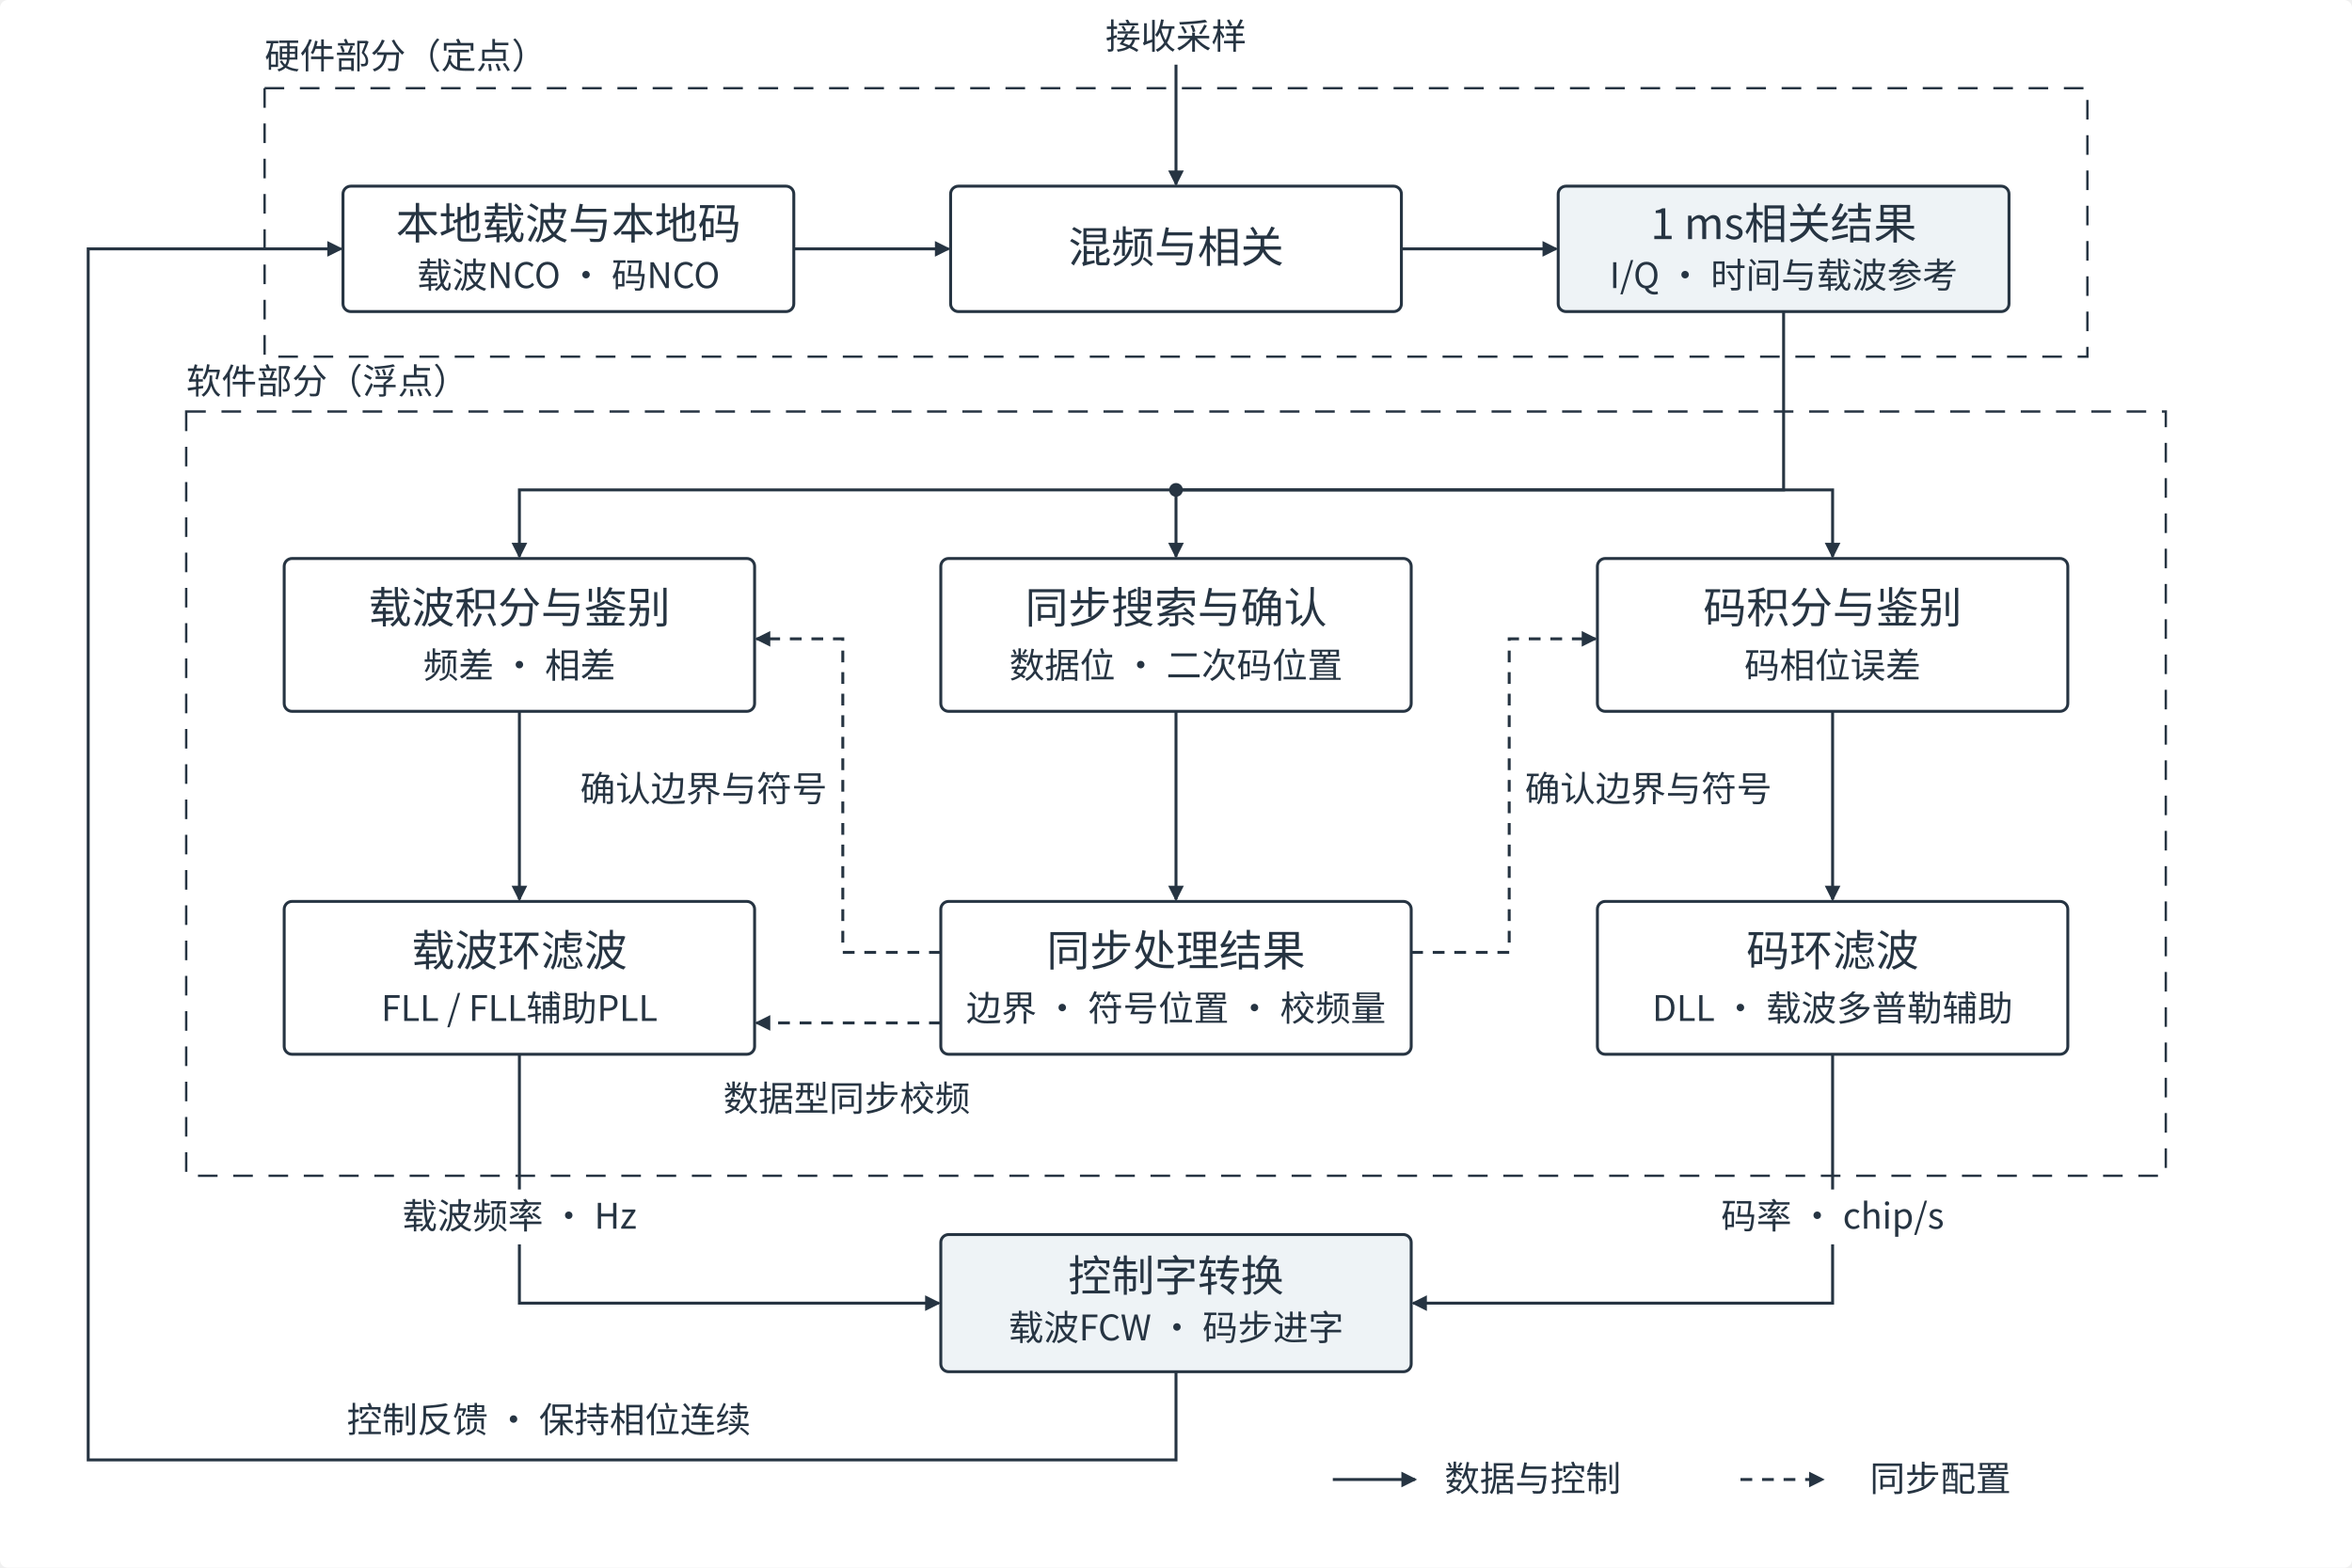
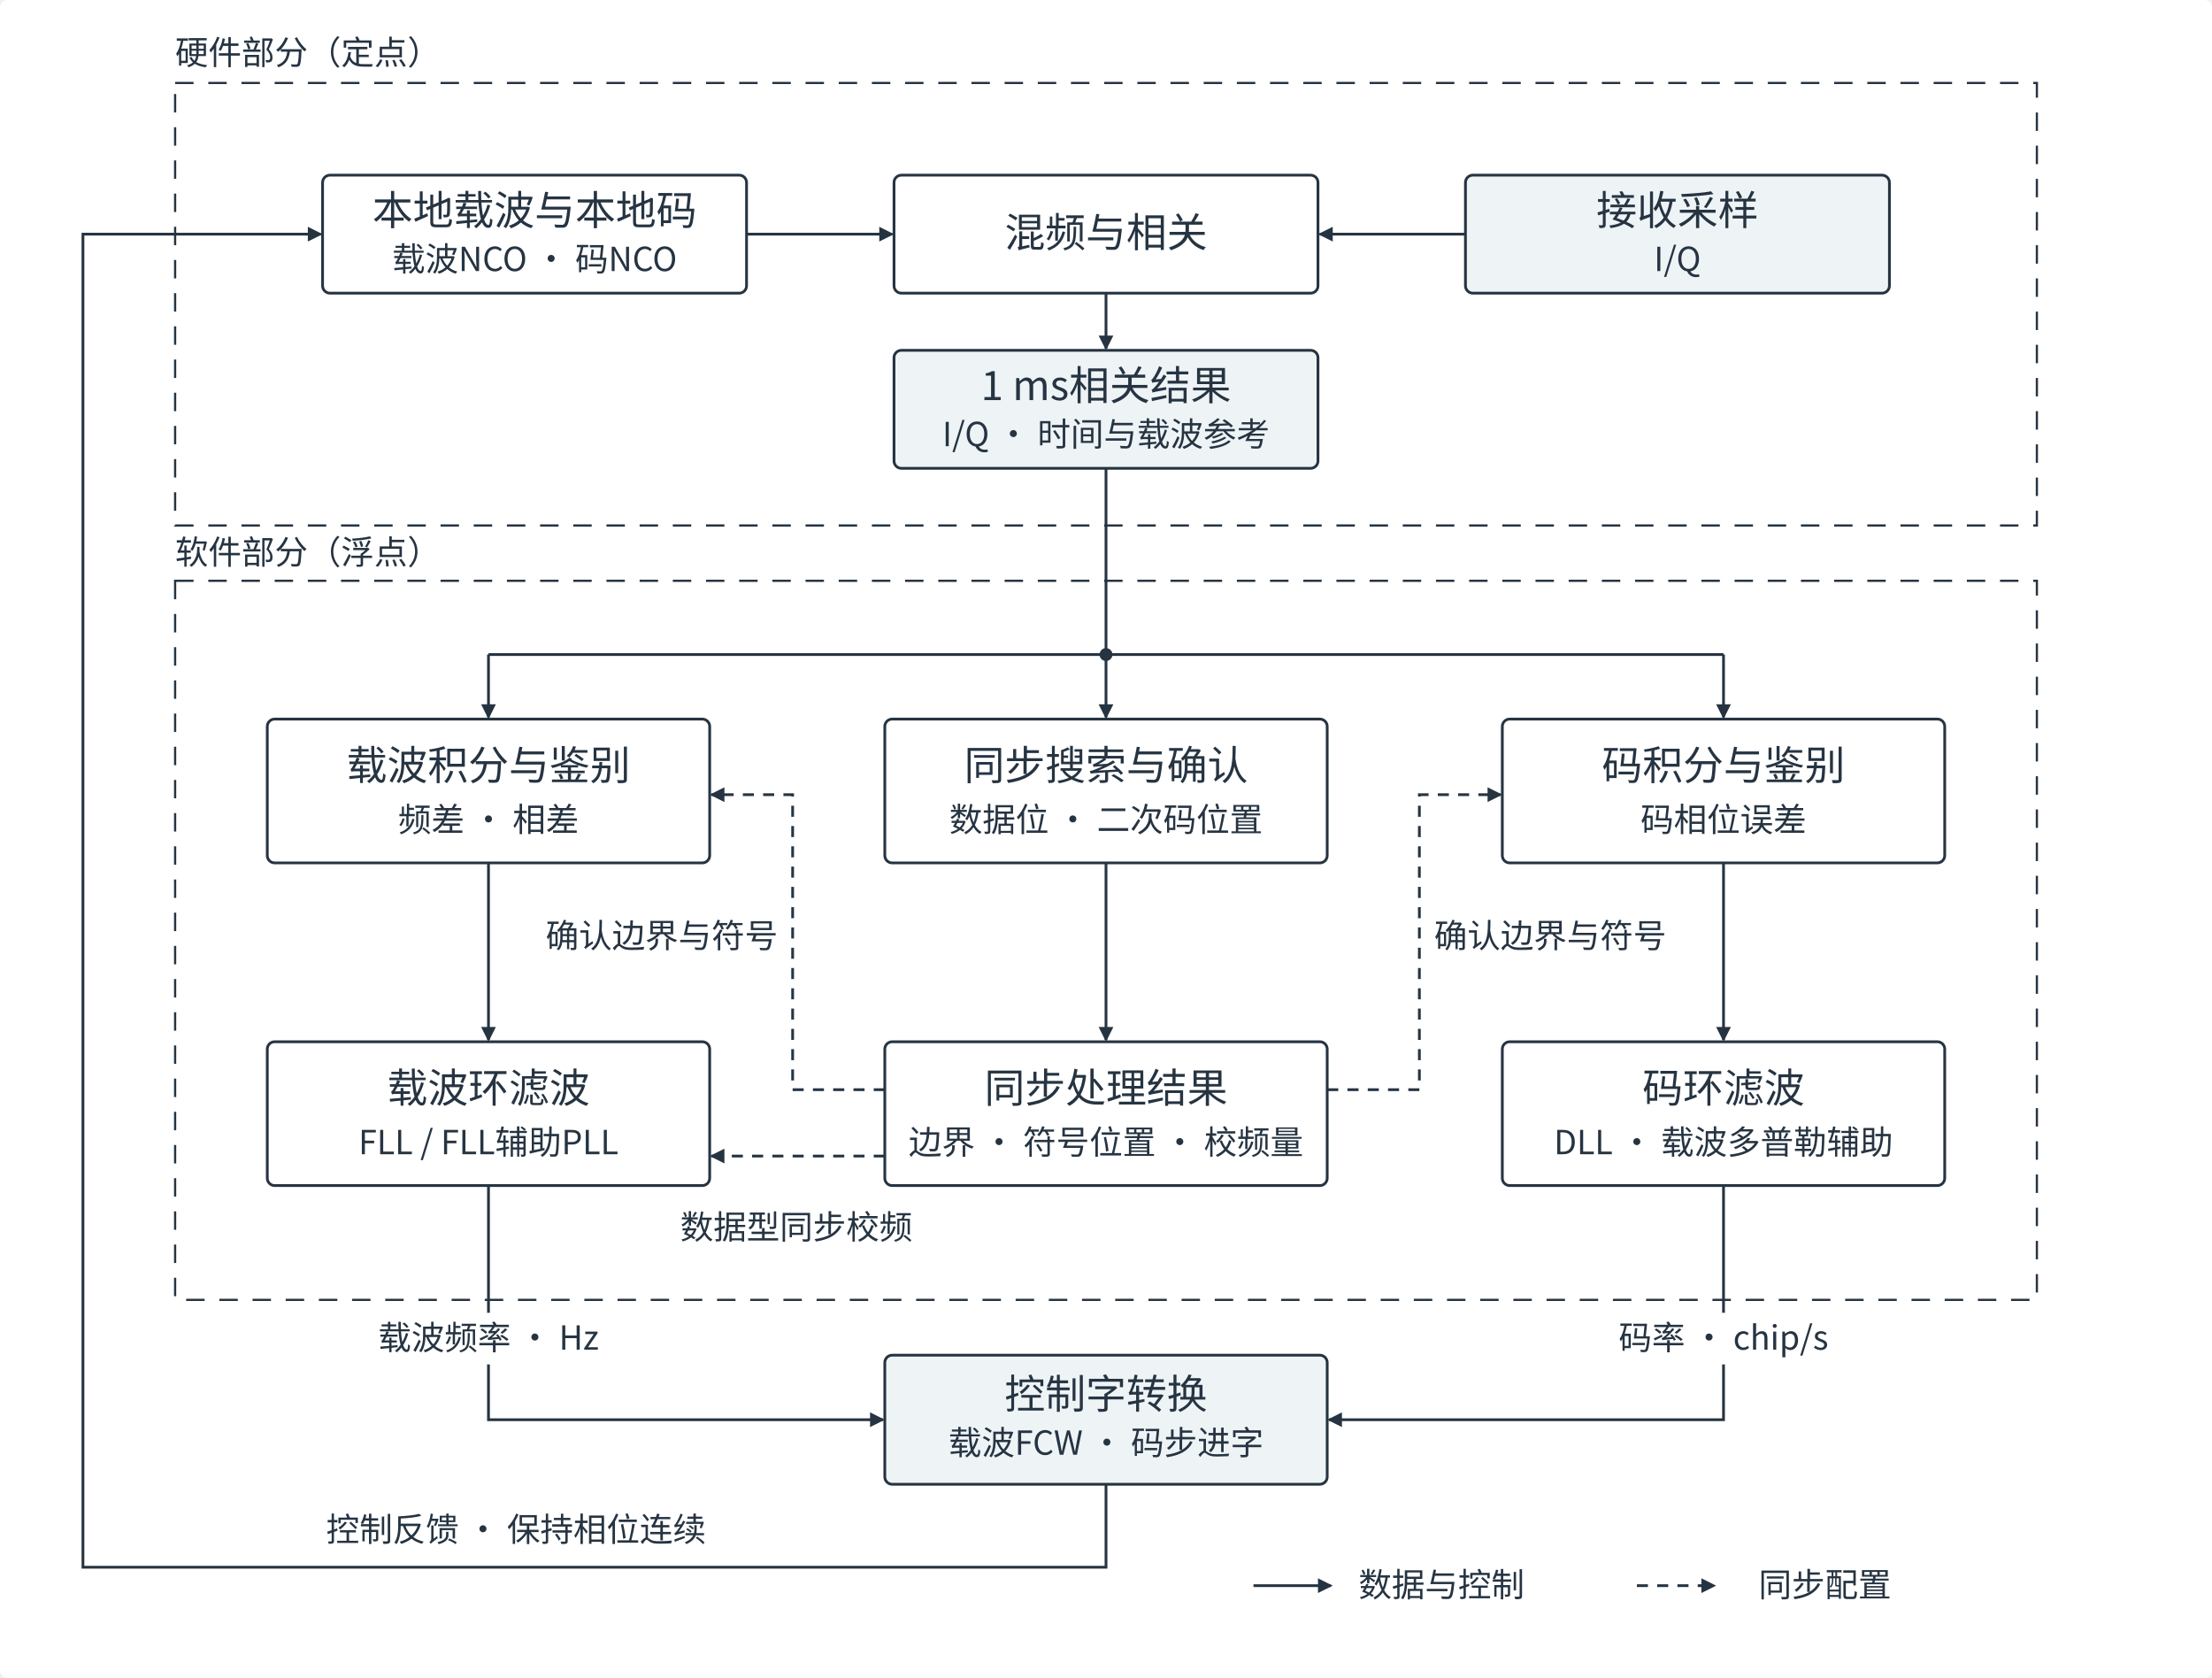
- <svg xmlns="http://www.w3.org/2000/svg" width="1200" height="800" viewBox="0 0 1200 800" role="img" aria-labelledby="title desc">
+ <svg xmlns="http://www.w3.org/2000/svg" width="1200" height="910" viewBox="0 0 1200 910" role="img" aria-labelledby="title desc">
  <defs>
    <marker id="arrow" markerWidth="8" markerHeight="8" refX="7" refY="4" orient="auto" markerUnits="userSpaceOnUse">
      <path d="M0 0L8 4L0 8Z" fill="#263442" />
    </marker>
  </defs>
  <style>
    text { font-family: "Noto Sans CJK SC", "Microsoft YaHei", sans-serif; fill: #263442; text-anchor: middle; }
    .label { font-size: 22px; }
    .small { font-size: 18px; }
    .tag { font-size: 18px; text-anchor: start; }
    .box { fill: #FFFFFF; stroke: #263442; stroke-width: 1.5; }
    .shade { fill: #EEF3F6; stroke: #263442; stroke-width: 1.5; }
    .region { fill: none; stroke: #263442; stroke-width: 1.2; stroke-dasharray: 10 8; }
    .flow { fill: none; stroke: #263442; stroke-width: 1.5; marker-end: url(#arrow); }
    .config { fill: none; stroke: #263442; stroke-width: 1.5; stroke-dasharray: 6 5; marker-end: url(#arrow); }
  </style>
-   <rect width="1200" height="800" rx="4" fill="#FFFFFF" />
-   <rect x="135" y="45" width="930" height="137" class="region" />
-   <text x="135" y="35" class="tag">硬件部分（定点）</text>
-   <text x="600" y="25" class="small">接收采样</text>
-   <path d="M600 33V94" class="flow" />
+   <rect width="1200" height="910" rx="4" fill="#FFFFFF" />
+   <rect x="95" y="45" width="1010" height="240" class="region" />
+   <text x="95" y="35" class="tag">硬件部分（定点）</text>
  <rect x="175" y="95" width="230" height="64" rx="4" class="box" />
  <text x="290" y="122" class="label">本地载波与本地码</text>
  <text x="290" y="147" class="small">载波NCO · 码NCO</text>
  <path d="M405 127H484" class="flow" />
  <rect x="485" y="95" width="230" height="64" rx="4" class="box" />
  <text x="600" y="134" class="label">混频与相关</text>
-   <path d="M715 127H794" class="flow" />
  <rect x="795" y="95" width="230" height="64" rx="4" class="shade" />
-   <text x="910" y="122" class="label">1 ms相关结果</text>
-   <text x="910" y="147" class="small">I/Q · 时间与载波参考</text>
-   <rect x="95" y="210" width="1010" height="390" class="region" />
-   <text x="95" y="201" class="tag">软件部分（浮点）</text>
-   <path d="M910 159V250H600V284" class="flow" />
-   <path d="M600 250H265V284" class="flow" />
-   <path d="M600 250H935V284" class="flow" />
-   <circle cx="600" cy="250" r="3.5" fill="#263442" />
-   <rect x="145" y="285" width="240" height="78" rx="4" class="box" />
-   <text x="265" y="318" class="label">载波积分与鉴别</text>
-   <text x="265" y="346" class="small">频差 · 相差</text>
-   <rect x="480" y="285" width="240" height="78" rx="4" class="box" />
-   <text x="600" y="318" class="label">同步搜索与确认</text>
-   <text x="600" y="346" class="small">数据位 · 二次码位置</text>
-   <rect x="815" y="285" width="240" height="78" rx="4" class="box" />
-   <text x="935" y="318" class="label">码积分与鉴别</text>
-   <text x="935" y="346" class="small">码相位误差</text>
-   <path d="M265 363V459" class="flow" />
-   <path d="M600 363V459" class="flow" />
-   <path d="M935 363V459" class="flow" />
-   <rect x="145" y="460" width="240" height="78" rx="4" class="box" />
-   <text x="265" y="493" class="label">载波环滤波</text>
-   <text x="265" y="521" class="small">FLL / FLL辅助PLL</text>
-   <rect x="480" y="460" width="240" height="78" rx="4" class="box" />
-   <text x="600" y="493" class="label">同步处理结果</text>
-   <text x="600" y="521" class="small">边界 · 符号位置 · 校频量</text>
-   <rect x="815" y="460" width="240" height="78" rx="4" class="box" />
-   <text x="935" y="493" class="label">码环滤波</text>
-   <text x="935" y="521" class="small">DLL · 载波多普勒辅助</text>
-   <path d="M480 486H430V326H386" class="config" />
-   <path d="M720 486H770V326H814" class="config" />
-   <text x="422" y="409" class="small" style="text-anchor:end">确认边界与符号</text>
-   <text x="778" y="409" class="small" style="text-anchor:start">确认边界与符号</text>
-   <path d="M480 522H386" class="config" />
-   <text x="432" y="567" class="small">数据型同步校频</text>
-   <path d="M265 538V665H479" class="flow" />
-   <path d="M935 538V665H721" class="flow" />
-   <rect x="480" y="630" width="240" height="70" rx="4" class="shade" />
-   <text x="600" y="659" class="label">控制字转换</text>
-   <text x="600" y="684" class="small">载波FCW · 码步进字</text>
-   <rect x="176" y="607" width="178" height="28" rx="4" fill="#FFFFFF" />
-   <text x="265" y="627" class="small">载波频率 · Hz</text>
-   <rect x="846" y="607" width="178" height="28" rx="4" fill="#FFFFFF" />
-   <text x="935" y="627" class="small">码率 · chip/s</text>
-   <path d="M600 700V745H45V127H174" class="flow" />
-   <text x="280" y="731" class="small">控制反馈 · 保持相位连续</text>
-   <path d="M680 755H722" class="flow" />
-   <text x="782" y="761" class="small">数据与控制</text>
-   <path d="M888 755H930" class="config" />
-   <text x="990" y="761" class="small">同步配置</text>
+   <text x="910" y="122" class="label">接收采样</text>
+   <text x="910" y="147" class="small">I/Q</text>
+   <path d="M795 127H716" class="flow" />
+   <path d="M600 159V189" class="flow" />
+   <rect id="pdiResult" x="485" y="190" width="230" height="64" rx="4" class="shade" />
+   <text x="600" y="217" class="label">1 ms相关结果</text>
+   <text x="600" y="242" class="small">I/Q · 时间与载波参考</text>
+   <g transform="translate(0 105)">
+     <rect x="95" y="210" width="1010" height="390" class="region" />
+     <text x="95" y="201" class="tag">软件部分（浮点）</text>
+     <path d="M600 149V250M265 250H935" fill="none" stroke="#263442" stroke-width="1.5" />
+     <path d="M265 250V284" class="flow" />
+     <path d="M600 250V284" class="flow" />
+     <path d="M935 250V284" class="flow" />
+     <circle cx="600" cy="250" r="3.5" fill="#263442" />
+     <rect x="145" y="285" width="240" height="78" rx="4" class="box" />
+     <text x="265" y="318" class="label">载波积分与鉴别</text>
+     <text x="265" y="346" class="small">频差 · 相差</text>
+     <rect x="480" y="285" width="240" height="78" rx="4" class="box" />
+     <text x="600" y="318" class="label">同步搜索与确认</text>
+     <text x="600" y="346" class="small">数据位 · 二次码位置</text>
+     <rect x="815" y="285" width="240" height="78" rx="4" class="box" />
+     <text x="935" y="318" class="label">码积分与鉴别</text>
+     <text x="935" y="346" class="small">码相位误差</text>
+     <path d="M265 363V459" class="flow" />
+     <path d="M600 363V459" class="flow" />
+     <path d="M935 363V459" class="flow" />
+     <rect x="145" y="460" width="240" height="78" rx="4" class="box" />
+     <text x="265" y="493" class="label">载波环滤波</text>
+     <text x="265" y="521" class="small">FLL / FLL辅助PLL</text>
+     <rect x="480" y="460" width="240" height="78" rx="4" class="box" />
+     <text x="600" y="493" class="label">同步处理结果</text>
+     <text x="600" y="521" class="small">边界 · 符号位置 · 校频量</text>
+     <rect x="815" y="460" width="240" height="78" rx="4" class="box" />
+     <text x="935" y="493" class="label">码环滤波</text>
+     <text x="935" y="521" class="small">DLL · 载波多普勒辅助</text>
+     <path d="M480 486H430V326H386" class="config" />
+     <path d="M720 486H770V326H814" class="config" />
+     <text x="422" y="409" class="small" style="text-anchor:end">确认边界与符号</text>
+     <text x="778" y="409" class="small" style="text-anchor:start">确认边界与符号</text>
+     <path d="M480 522H386" class="config" />
+     <text x="432" y="567" class="small">数据型同步校频</text>
+     <path d="M265 538V665H479" class="flow" />
+     <path d="M935 538V665H721" class="flow" />
+     <rect x="480" y="630" width="240" height="70" rx="4" class="shade" />
+     <text x="600" y="659" class="label">控制字转换</text>
+     <text x="600" y="684" class="small">载波FCW · 码步进字</text>
+     <rect x="176" y="607" width="178" height="28" rx="4" fill="#FFFFFF" />
+     <text x="265" y="627" class="small">载波频率 · Hz</text>
+     <rect x="846" y="607" width="178" height="28" rx="4" fill="#FFFFFF" />
+     <text x="935" y="627" class="small">码率 · chip/s</text>
+     <path d="M600 700V745H45V22H174" class="flow" />
+     <text x="280" y="731" class="small">控制反馈 · 保持相位连续</text>
+     <path d="M680 755H722" class="flow" />
+     <text x="782" y="761" class="small">数据与控制</text>
+     <path d="M888 755H930" class="config" />
+     <text x="990" y="761" class="small">同步配置</text>
+   </g>
</svg>
